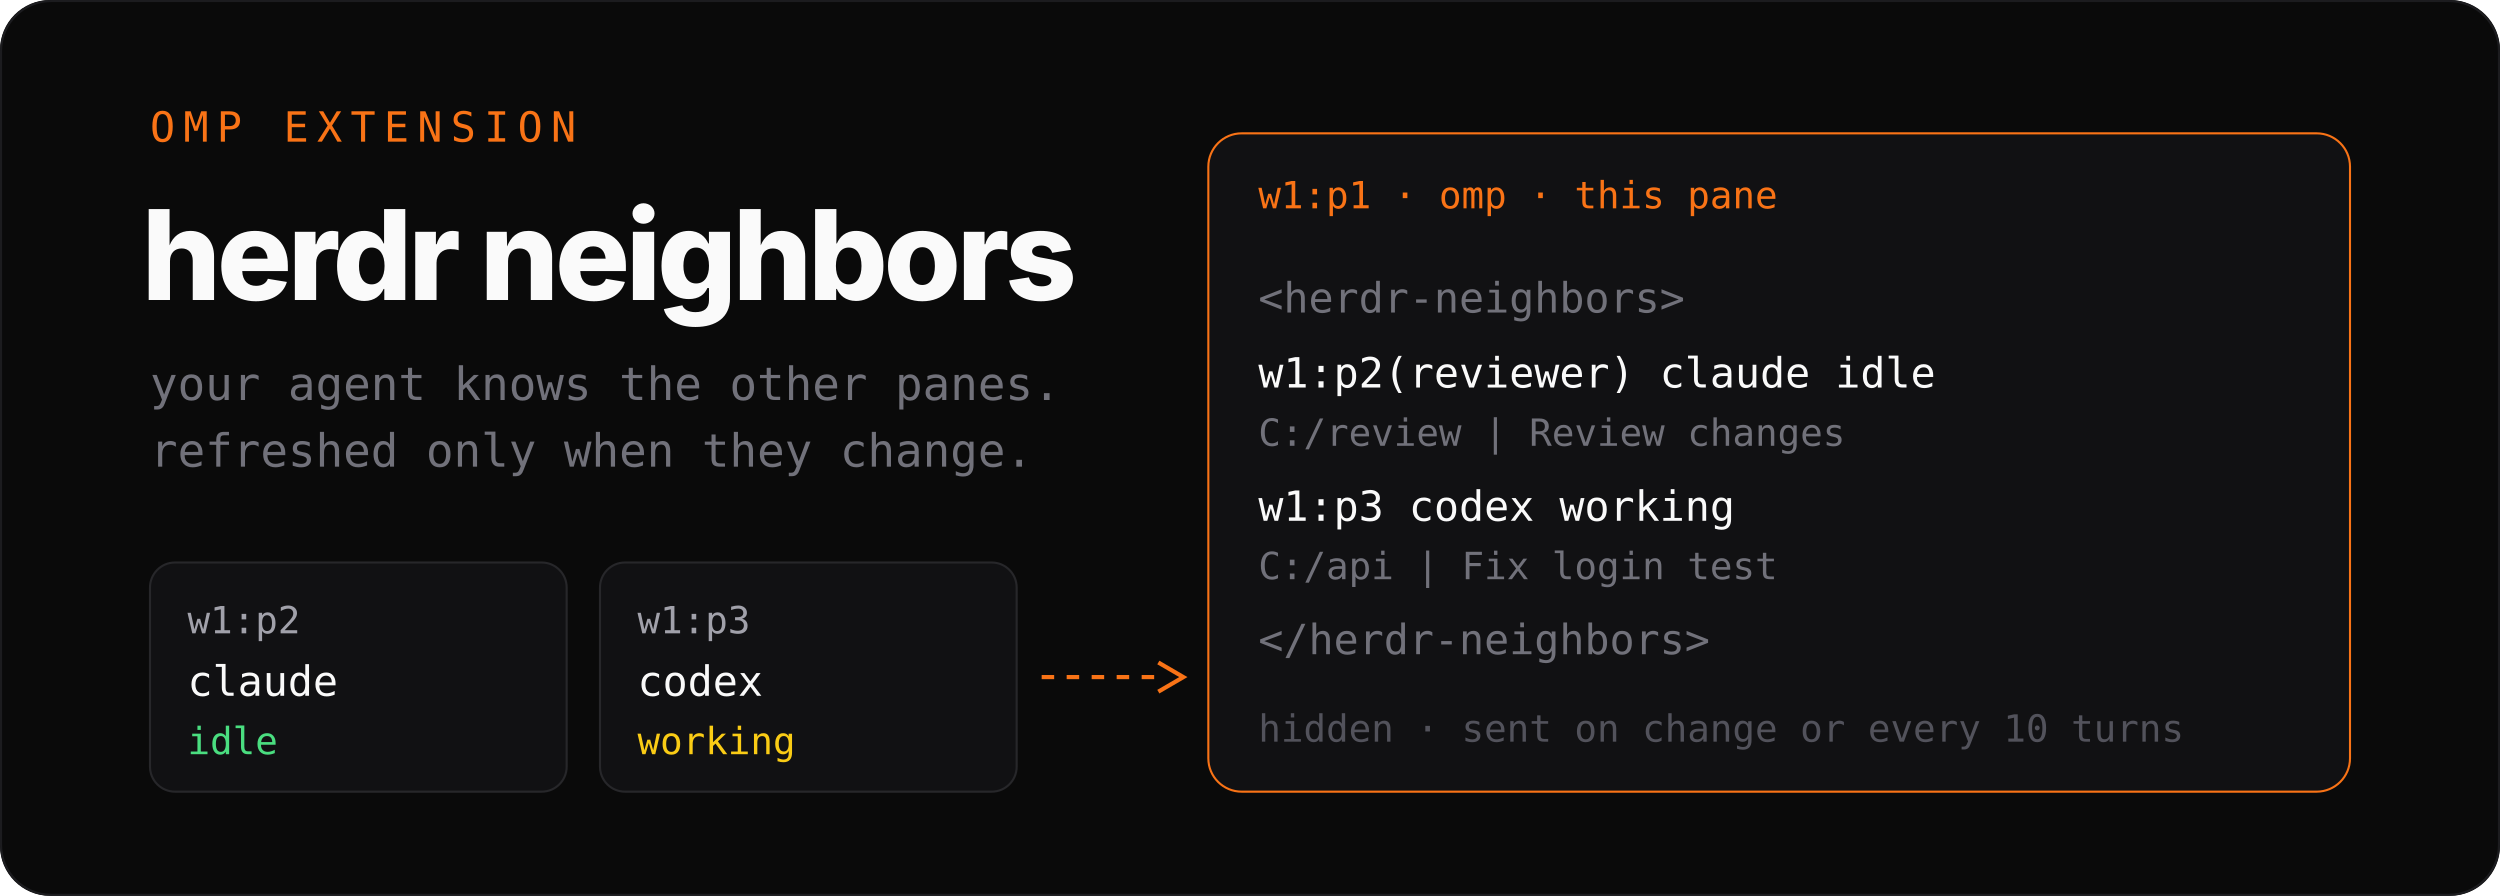
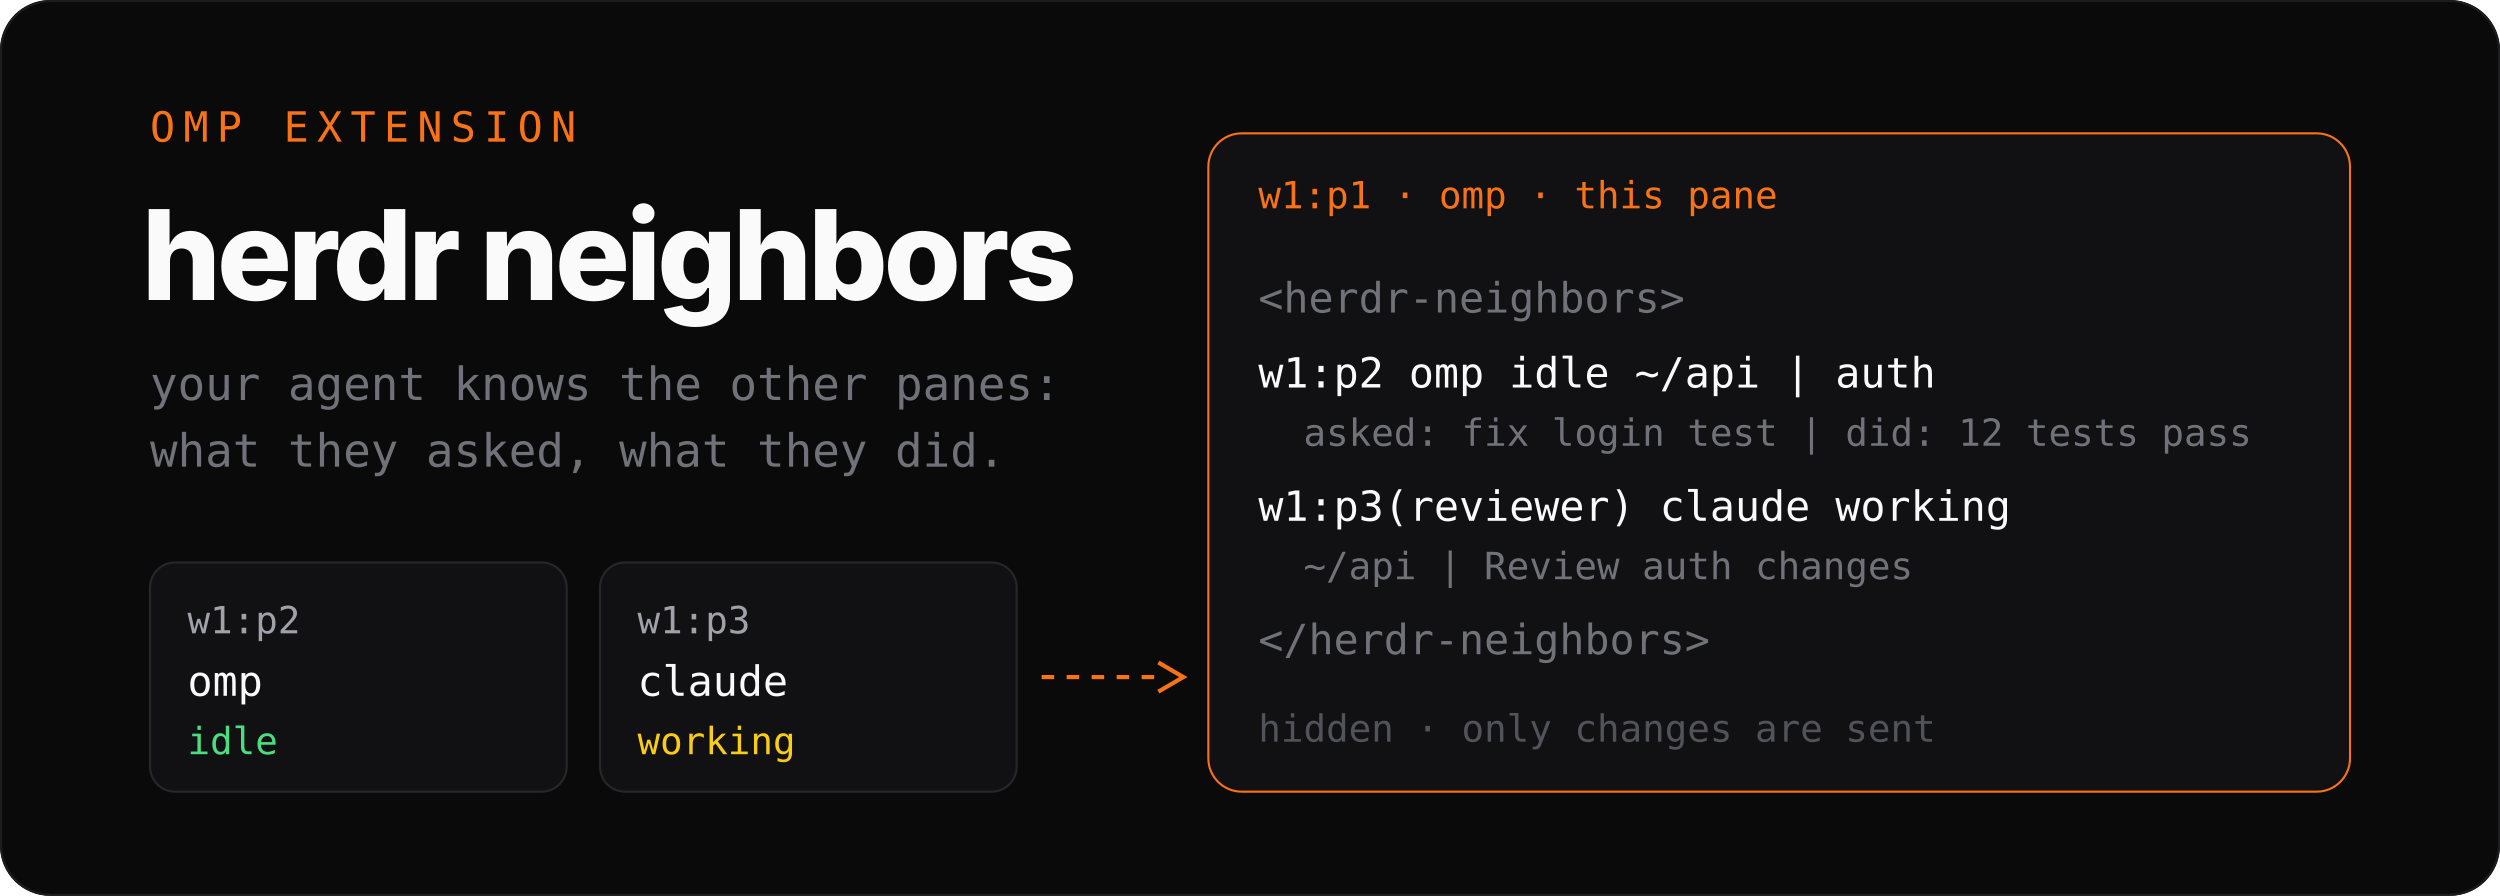
<svg xmlns="http://www.w3.org/2000/svg" width="1200" height="430" viewBox="0 0 1200 430" role="img" aria-labelledby="title desc">
  <rect width="1200" height="430" rx="24" fill="#0A0A0A" />
  <rect x="0.5" y="0.5" width="1199" height="429" rx="24" fill="none" stroke="#1C1C1F" />
  <g id="title-block">
    <text x="72" y="68" font-family="ui-monospace,SFMono-Regular,Menlo,Consolas,monospace" font-size="20" letter-spacing="4" fill="#F97316">OMP EXTENSION</text>
    <text x="68" y="144" font-family="-apple-system,BlinkMacSystemFont,Segoe UI,Inter,sans-serif" font-size="60" font-weight="800" letter-spacing="-2" fill="#FAFAFA">herdr neighbors</text>
-     <text x="72" y="192" font-family="ui-monospace,SFMono-Regular,Menlo,Consolas,monospace" font-size="22" fill="#71717A">your agent knows the other panes.</text>
-     <text x="72" y="224" font-family="ui-monospace,SFMono-Regular,Menlo,Consolas,monospace" font-size="22" fill="#71717A">refreshed only when they change.</text>
+     <text x="72" y="192" font-family="ui-monospace,SFMono-Regular,Menlo,Consolas,monospace" font-size="22" fill="#71717A">your agent knows the other panes:</text>
+     <text x="72" y="224" font-family="ui-monospace,SFMono-Regular,Menlo,Consolas,monospace" font-size="22" fill="#71717A">what they asked, what they did.</text>
  </g>
  <g id="panes" font-family="ui-monospace,SFMono-Regular,Menlo,Consolas,monospace">
    <rect x="72" y="270" width="200" height="110" rx="12" fill="#111113" stroke="#27272A" />
    <text x="90" y="304" font-size="18" fill="#A1A1AA">w1:p2</text>
-     <text x="90" y="334" font-size="20" fill="#FAFAFA">claude</text>
+     <text x="90" y="334" font-size="20" fill="#FAFAFA">omp</text>
    <text x="90" y="362" font-size="18" fill="#4ADE80">idle</text>
    <rect x="288" y="270" width="200" height="110" rx="12" fill="#111113" stroke="#27272A" />
    <text x="306" y="304" font-size="18" fill="#A1A1AA">w1:p3</text>
-     <text x="306" y="334" font-size="20" fill="#FAFAFA">codex</text>
+     <text x="306" y="334" font-size="20" fill="#FAFAFA">claude</text>
    <text x="306" y="362" font-size="18" fill="#FACC15">working</text>
    <path d="M500 325 H 560" stroke="#F97316" stroke-width="2" stroke-dasharray="6 6" />
    <path d="M556 318 L 568 325 L 556 332" fill="none" stroke="#F97316" stroke-width="2" />
  </g>
  <g id="omp-pane" font-family="ui-monospace,SFMono-Regular,Menlo,Consolas,monospace">
    <rect x="580" y="64" width="548" height="316" rx="16" fill="#111113" stroke="#F97316" />
    <text x="604" y="100" font-size="18" fill="#F97316">w1:p1 · omp · this pane</text>
    <text x="604" y="150" font-size="20" fill="#71717A">&lt;herdr-neighbors&gt;</text>
-     <text x="604" y="186" font-size="20" fill="#FAFAFA">w1:p2(reviewer) claude idle</text>
-     <text x="604" y="214" font-size="18" fill="#71717A">  C:/review | Review changes</text>
-     <text x="604" y="250" font-size="20" fill="#FAFAFA">w1:p3 codex working</text>
-     <text x="604" y="278" font-size="18" fill="#71717A">  C:/api | Fix login test</text>
+     <text x="604" y="186" font-size="20" fill="#FAFAFA">w1:p2 omp idle ~/api | auth</text>
+     <text x="604" y="214" font-size="18" fill="#71717A" xml:space="preserve">  asked: fix login test | did: 12 tests pass</text>
+     <text x="604" y="250" font-size="20" fill="#FAFAFA">w1:p3(reviewer) claude working</text>
+     <text x="604" y="278" font-size="18" fill="#71717A" xml:space="preserve">  ~/api | Review auth changes</text>
    <text x="604" y="314" font-size="20" fill="#71717A">&lt;/herdr-neighbors&gt;</text>
-     <text x="604" y="356" font-size="18" fill="#52525B">hidden · sent on change or every 10 turns</text>
+     <text x="604" y="356" font-size="18" fill="#52525B">hidden · only changes are sent</text>
  </g>
</svg>
